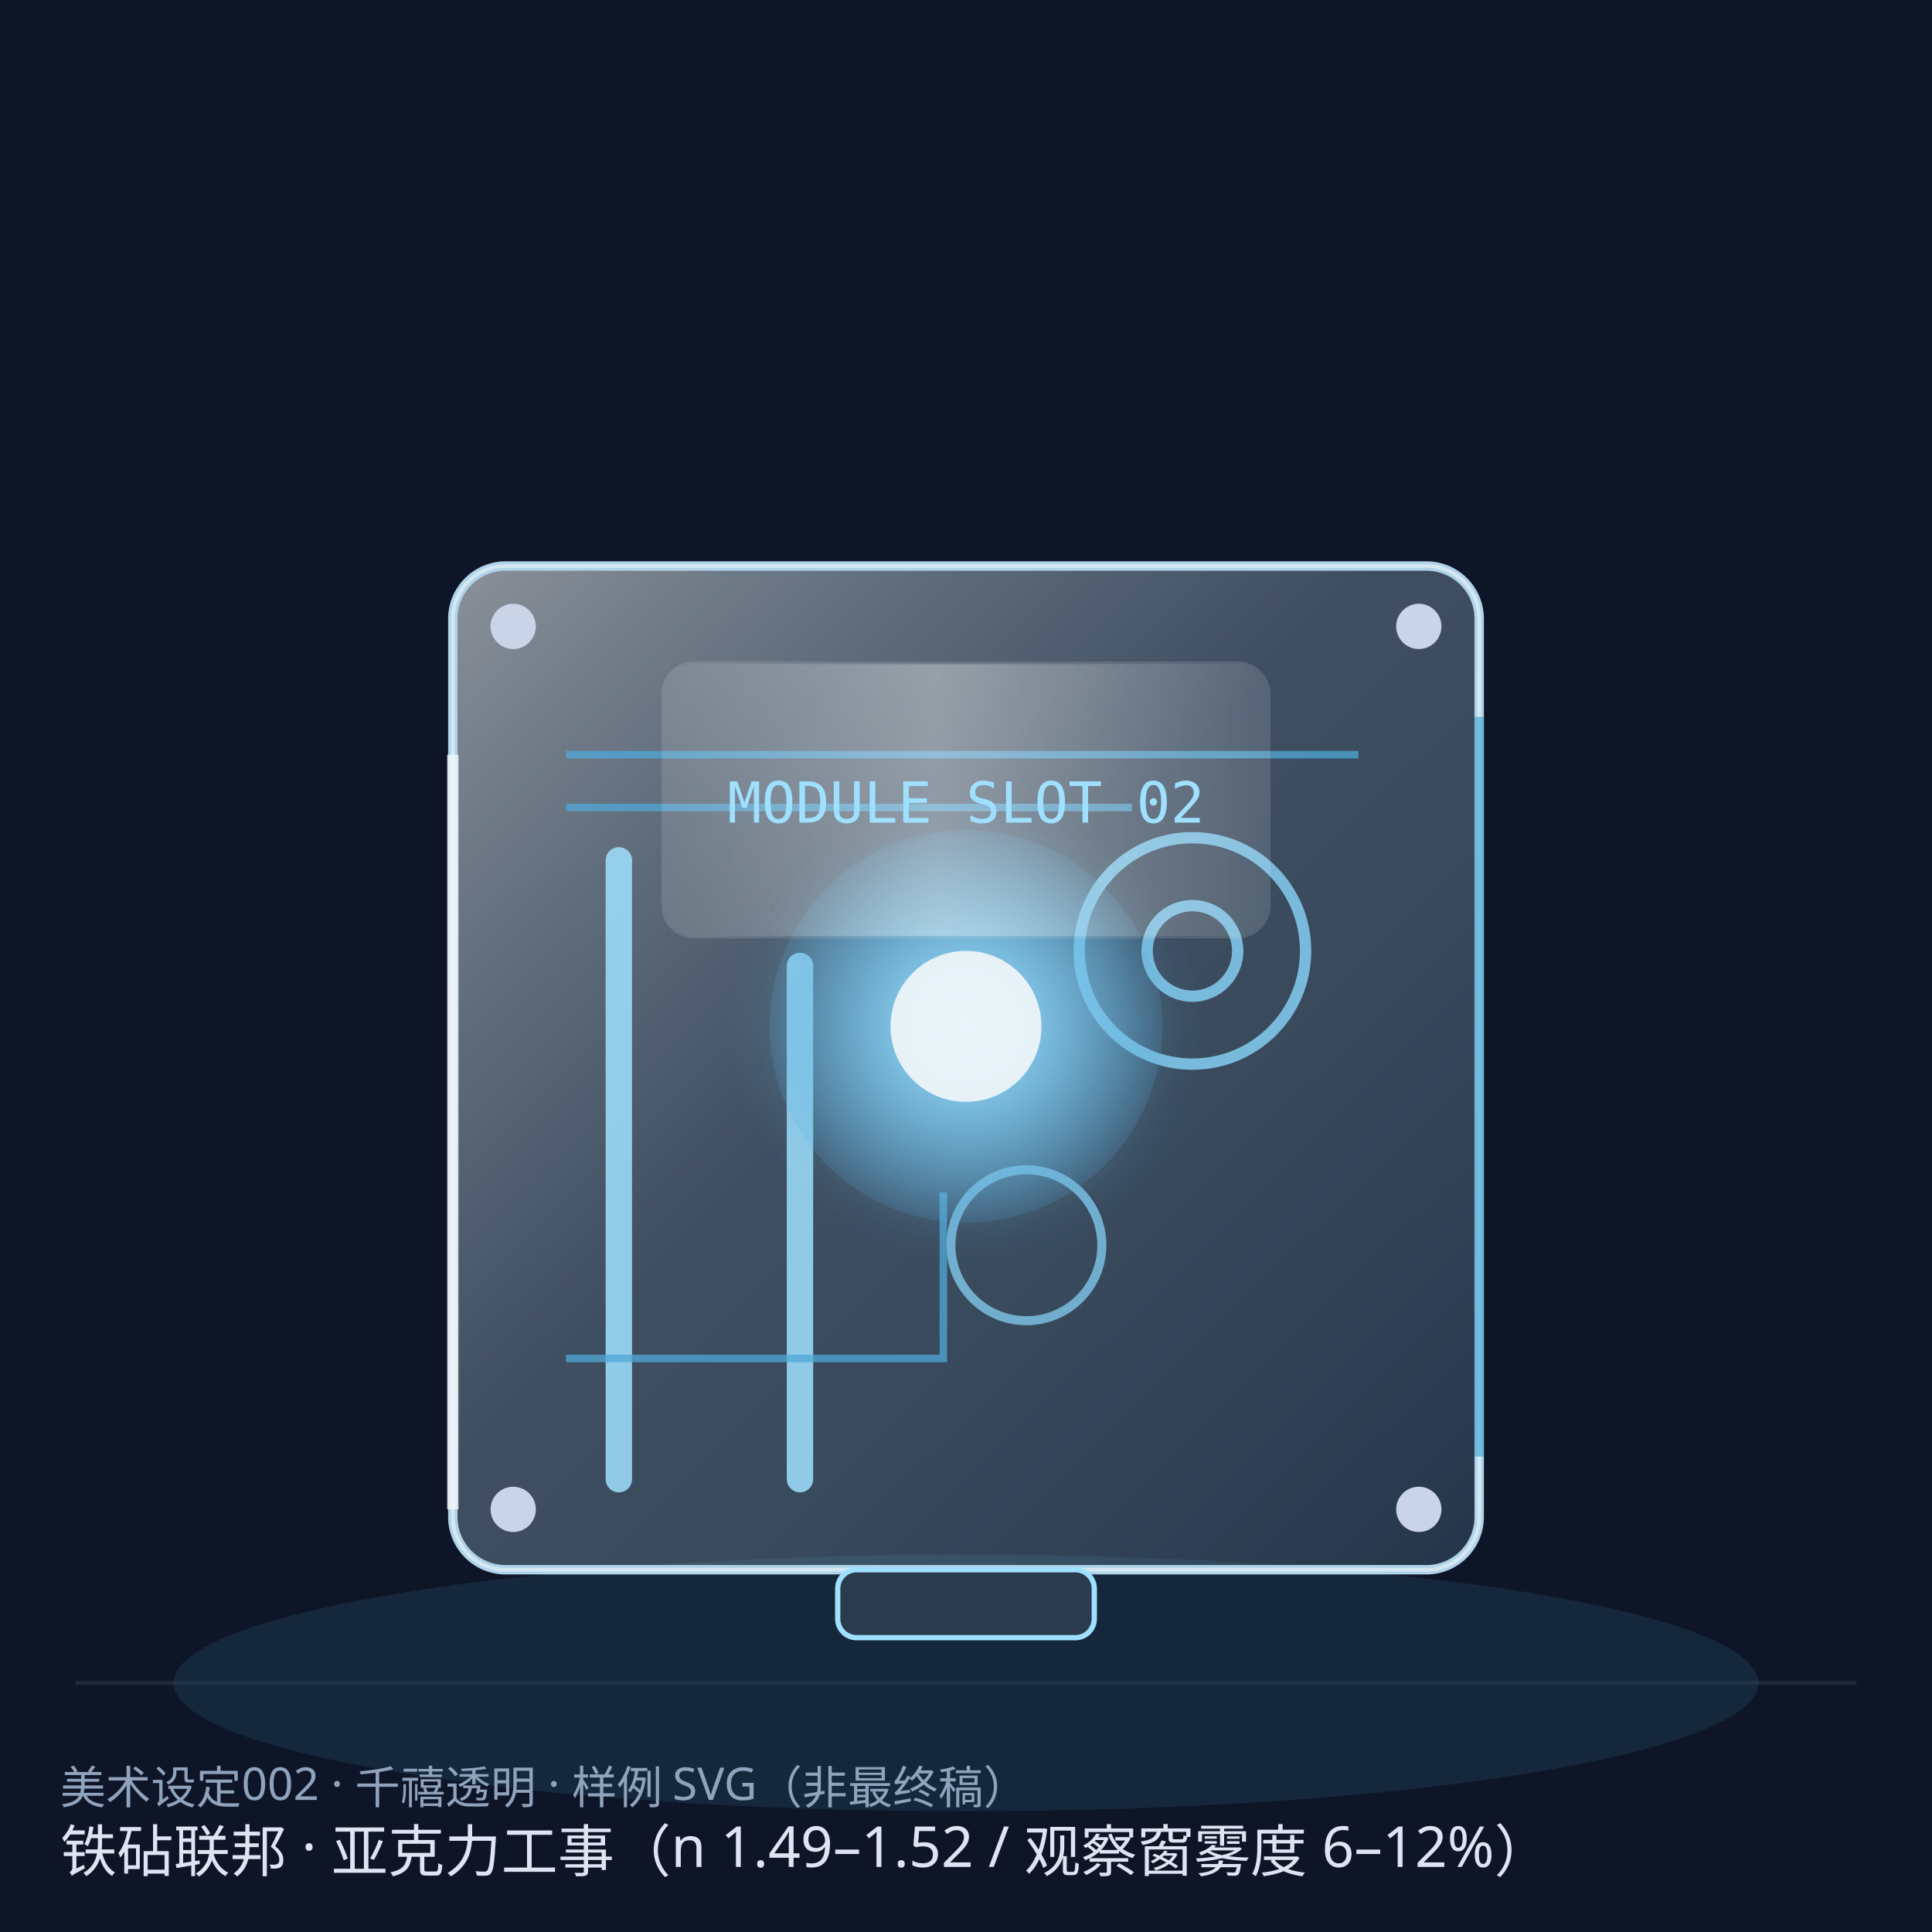
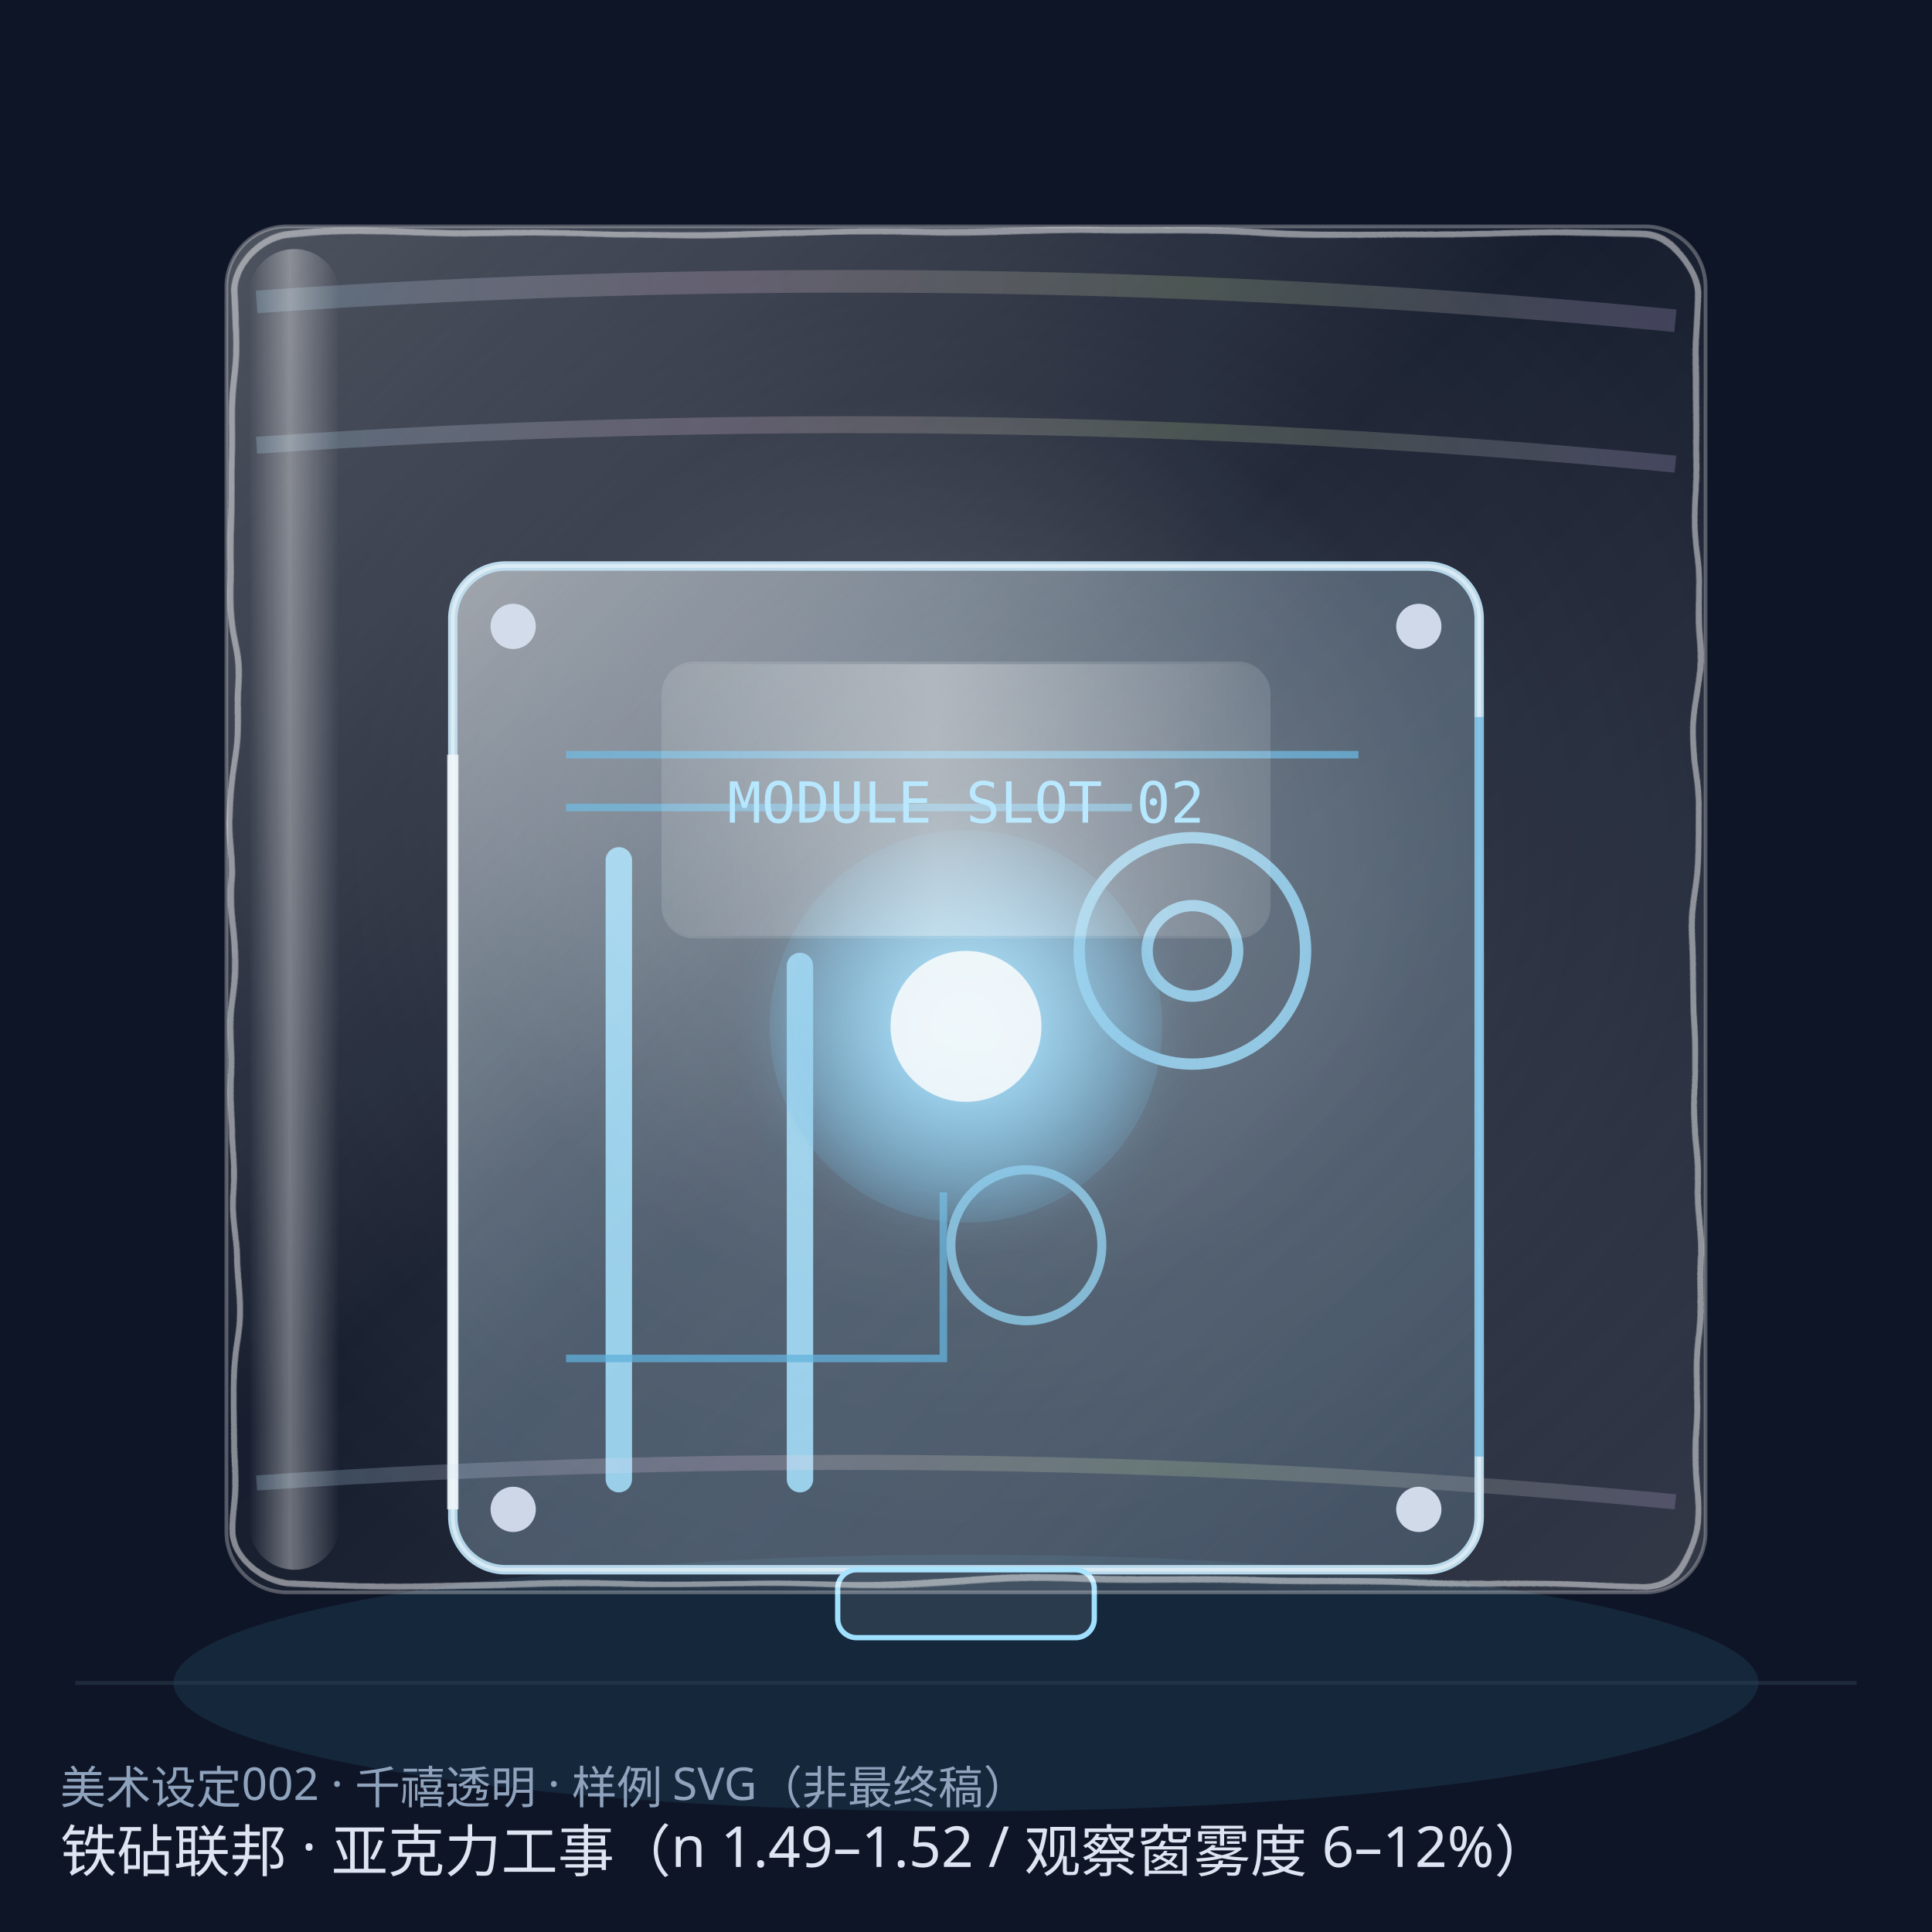
<svg xmlns="http://www.w3.org/2000/svg" viewBox="0 0 512 512" width="512" height="512" role="img" aria-label="铁砧联邦 · 亚克力工事（n 1.49–1.52 / 观察窗雾度 6–12%）">
+   <defs>
+     <linearGradient id="foil" x1="0" y1="0" x2="1" y2="1">
+       <stop offset="0" stop-color="#5FF3E0" />
+       <stop offset=".35" stop-color="#4FD8FF" />
+       <stop offset=".65" stop-color="#B26BFF" />
+       <stop offset="1" stop-color="#FFD86B" />
+     </linearGradient>
+     <linearGradient id="spec" x1="0" y1="0" x2="1" y2="0">
+       <stop offset="0" stop-color="#FFFFFF" stop-opacity="0" />
+       <stop offset=".45" stop-color="#FFFFFF" stop-opacity=".85" />
+       <stop offset="1" stop-color="#FFFFFF" stop-opacity="0" />
+     </linearGradient>
+     <linearGradient id="sheen" x1="0" y1="0" x2="1" y2="1">
+       <stop offset="0" stop-color="#FFFFFF" stop-opacity=".28" />
+       <stop offset=".45" stop-color="#FFFFFF" stop-opacity=".04" />
+       <stop offset="1" stop-color="#FFFFFF" stop-opacity=".16" />
+     </linearGradient>
+     <linearGradient id="iri" x1="0" y1="0" x2="1" y2="0">
+       <stop offset="0" stop-color="#B6E8FF" stop-opacity=".55" />
+       <stop offset=".33" stop-color="#FFD3EE" stop-opacity=".5" />
+       <stop offset=".66" stop-color="#DDF7A8" stop-opacity=".45" />
+       <stop offset="1" stop-color="#DCC9FF" stop-opacity=".5" />
+     </linearGradient>
+     <radialGradient id="inner" cx="50%" cy="46%" r="62%">
+       <stop offset="0" stop-color="#FFFFFF" stop-opacity=".38" />
+       <stop offset=".55" stop-color="#FFFFFF" stop-opacity=".07" />
+       <stop offset="1" stop-color="#FFFFFF" stop-opacity="0" />
+     </radialGradient>
+     <pattern id="dust" width="6" height="6" patternUnits="userSpaceOnUse">
+       <rect width="6" height="6" fill="none" />
+       <circle cx="1.5" cy="2" r=".6" fill="#FFFFFF" opacity=".16" />
+       <circle cx="4.5" cy="4.5" r=".5" fill="#FFFFFF" opacity=".1" />
+     </pattern>
+     <pattern id="scan" width="4" height="4" patternUnits="userSpaceOnUse">
+       <rect width="4" height="1" fill="#000000" opacity=".12" />
+     </pattern>
+     <filter id="bloom" x="-30%" y="-30%" width="160%" height="160%">
+       <feGaussianBlur stdDeviation="6" result="b" />
+       <feMerge>
+         <feMergeNode in="b" />
+         <feMergeNode in="SourceGraphic" />
+       </feMerge>
+     </filter>
+     <filter id="refract" x="-10%" y="-10%" width="120%" height="120%">
+       <feTurbulence type="fractalNoise" baseFrequency="0.012 0.03" numOctaves="2" seed="7" result="n" />
+       <feDisplacementMap in="SourceGraphic" in2="n" scale="6" xChannelSelector="R" yChannelSelector="G" />
+     </filter>
+   </defs>
  <defs>
    <linearGradient id="foil" x1="0" y1="0" x2="1" y2="1">
      <stop offset="0" stop-color="#5FF3E0" />
      <stop offset=".35" stop-color="#4FD8FF" />
      <stop offset=".65" stop-color="#B26BFF" />
      <stop offset="1" stop-color="#FFD86B" />
    </linearGradient>
    <linearGradient id="candy" x1="0" y1="0" x2="0" y2="1">
      <stop offset="0" stop-color="#FFF3C4" stop-opacity=".95" />
      <stop offset=".5" stop-color="#FFD23F" stop-opacity=".8" />
      <stop offset="1" stop-color="#FF9A3C" stop-opacity=".75" />
    </linearGradient>
    <linearGradient id="jelly" x1="0" y1="0" x2="1" y2="1">
      <stop offset="0" stop-color="#BCE8C4" stop-opacity=".85" />
      <stop offset=".4" stop-color="#7FD08A" stop-opacity=".7" />
      <stop offset=".75" stop-color="#5BF0C0" stop-opacity=".6" />
      <stop offset="1" stop-color="#6BE8FF" stop-opacity=".55" />
    </linearGradient>
    <linearGradient id="crystal" x1="0" y1="0" x2="0" y2="1">
      <stop offset="0" stop-color="#FFFFFF" stop-opacity=".95" />
      <stop offset=".5" stop-color="#EAF1FA" stop-opacity=".7" />
      <stop offset="1" stop-color="#5FE3D6" stop-opacity=".55" />
    </linearGradient>
    <linearGradient id="acrylic" x1="0" y1="0" x2="1" y2="1">
      <stop offset="0" stop-color="#F2F7FA" stop-opacity=".55" />
      <stop offset=".45" stop-color="#AFD3E8" stop-opacity=".3" />
      <stop offset="1" stop-color="#3E5A73" stop-opacity=".45" />
    </linearGradient>
    <radialGradient id="coreA" cx="50%" cy="50%" r="60%">
      <stop offset="0" stop-color="#9FE0FF" stop-opacity=".95" />
      <stop offset="1" stop-color="#4FA8D8" stop-opacity="0" />
    </radialGradient>
    <radialGradient id="coreT" cx="50%" cy="50%" r="60%">
      <stop offset="0" stop-color="#D6FF6B" stop-opacity=".9" />
      <stop offset="1" stop-color="#5BF0C0" stop-opacity="0" />
    </radialGradient>
    <radialGradient id="coreF" cx="50%" cy="50%" r="60%">
      <stop offset="0" stop-color="#FFFFFF" stop-opacity=".95" />
      <stop offset="1" stop-color="#5FE3D6" stop-opacity="0" />
    </radialGradient>
    <linearGradient id="spec" x1="0" y1="0" x2="1" y2="0">
      <stop offset="0" stop-color="#FFFFFF" stop-opacity="0" />
      <stop offset=".45" stop-color="#FFFFFF" stop-opacity=".85" />
      <stop offset="1" stop-color="#FFFFFF" stop-opacity="0" />
    </linearGradient>
    <filter id="bloom">
      <feGaussianBlur stdDeviation="7" result="b" />
      <feMerge>
        <feMergeNode in="b" />
        <feMergeNode in="SourceGraphic" />
      </feMerge>
    </filter>
    <g id="spark">
      <path d="M0 -9 L2.2 -2.2 L9 0 L2.2 2.2 L0 9 L-2.2 2.2 L-9 0 L-2.2 -2.2 Z" fill="#FFFFFF" opacity=".9" />
    </g>
  </defs>
  <rect width="512" height="512" fill="#0b1220" />
  <g>
    <rect width="512" height="512" fill="#0e1526" />
    <ellipse cx="256" cy="446" rx="210" ry="34" fill="#4FA8D8" opacity=".12" />
    <line x1="20" y1="446" x2="492" y2="446" stroke="#2A3B4D" stroke-width="1" opacity=".6" />
    <rect x="120" y="150" width="272" height="266" rx="14" fill="url(#acrylic)" stroke="#AFD3E8" stroke-width="2.5" />
    <rect x="120" y="150" width="272" height="266" rx="14" fill="none" stroke="#F2F7FA" stroke-width="1" opacity=".55" />
    <g stroke="#9FE0FF" stroke-width="7" stroke-linecap="round" opacity=".85">
      <line x1="164" y1="392" x2="164" y2="228" />
      <line x1="212" y1="392" x2="212" y2="256" />
    </g>
    <g fill="none" stroke="#7FC7EA" stroke-width="3" opacity=".9">
      <circle cx="316" cy="252" r="30" />
      <circle cx="316" cy="252" r="12" />
    </g>
    <g fill="none" stroke="#7FC7EA" stroke-width="2.4" opacity=".8">
      <circle cx="272" cy="330" r="20" />
    </g>
    <g stroke="#4FA8D8" stroke-width="2" opacity=".75" fill="none">
      <path d="M150 200 H360" />
      <path d="M150 214 H300" />
      <path d="M150 360 H250 V316" />
    </g>
    <circle cx="256" cy="272" r="52" fill="url(#coreA)" filter="url(#bloom)" />
    <circle cx="256" cy="272" r="20" fill="#F2F7FA" opacity=".9" />
    <rect x="176" y="176" width="160" height="72" rx="8" fill="#F2F7FA" opacity=".14" stroke="#F2F7FA" stroke-width="1.4" />
    <rect x="176" y="176" width="160" height="72" rx="8" fill="url(#spec)" opacity=".35" />
    <text x="256" y="218" text-anchor="middle" font-family="monospace" font-size="15" fill="#9FE0FF">MODULE SLOT 02</text>
    <g fill="#C9D4E6">
      <circle cx="136" cy="166" r="6" />
      <circle cx="376" cy="166" r="6" />
      <circle cx="136" cy="400" r="6" />
      <circle cx="376" cy="400" r="6" />
    </g>
    <rect x="222" y="416" width="68" height="18" rx="5" fill="#2A3B4D" stroke="#9FE0FF" stroke-width="1.4" />
    <path d="M120 200 V400" stroke="#F2F7FA" stroke-width="3" opacity=".8" />
    <path d="M392 190 V386" stroke="#4FA8D8" stroke-width="2.4" opacity=".7" />
  </g>
  <text x="16" y="496" font-family="PingFang SC, Noto Sans SC, sans-serif" font-size="15" fill="#e8eefb" opacity=".95">铁砧联邦 · 亚克力工事（n 1.49–1.52 / 观察窗雾度 6–12%）</text>
+   <g opacity=".95">
+     <rect x="60" y="60" width="392" height="362" rx="16" fill="url(#sheen)" />
+     <g opacity=".42">
+       <path d="M68 80 Q 256 67 444 85" fill="none" stroke="url(#iri)" stroke-width="6" />
+       <path d="M68 118 Q 256 105 444 123" fill="none" stroke="url(#iri)" stroke-width="4.5" />
+       <path d="M68 393 Q 256 380 444 398" fill="none" stroke="url(#iri)" stroke-width="4" />
+     </g>
+     <rect x="60" y="60" width="392" height="362" rx="16" fill="url(#inner)" opacity=".8" />
+     <g opacity=".5" filter="url(#refract)">
+       <rect x="62" y="62" width="388" height="358" rx="15" fill="none" stroke="#FFFFFF" stroke-width="1.6" />
+     </g>
+     <rect x="66" y="66" width="24" height="350" rx="12" fill="url(#spec)" opacity=".45" />
+     <rect x="60" y="60" width="392" height="362" rx="16" fill="none" stroke="#FFFFFF" stroke-width="1" opacity=".3" />
+   </g>
  <text x="16" y="478" font-family="PingFang SC, Noto Sans SC, sans-serif" font-size="12" fill="#8fa3bd">美术设定002 · 千禧透明 · 样例 SVG（非最终稿）</text>
</svg>
